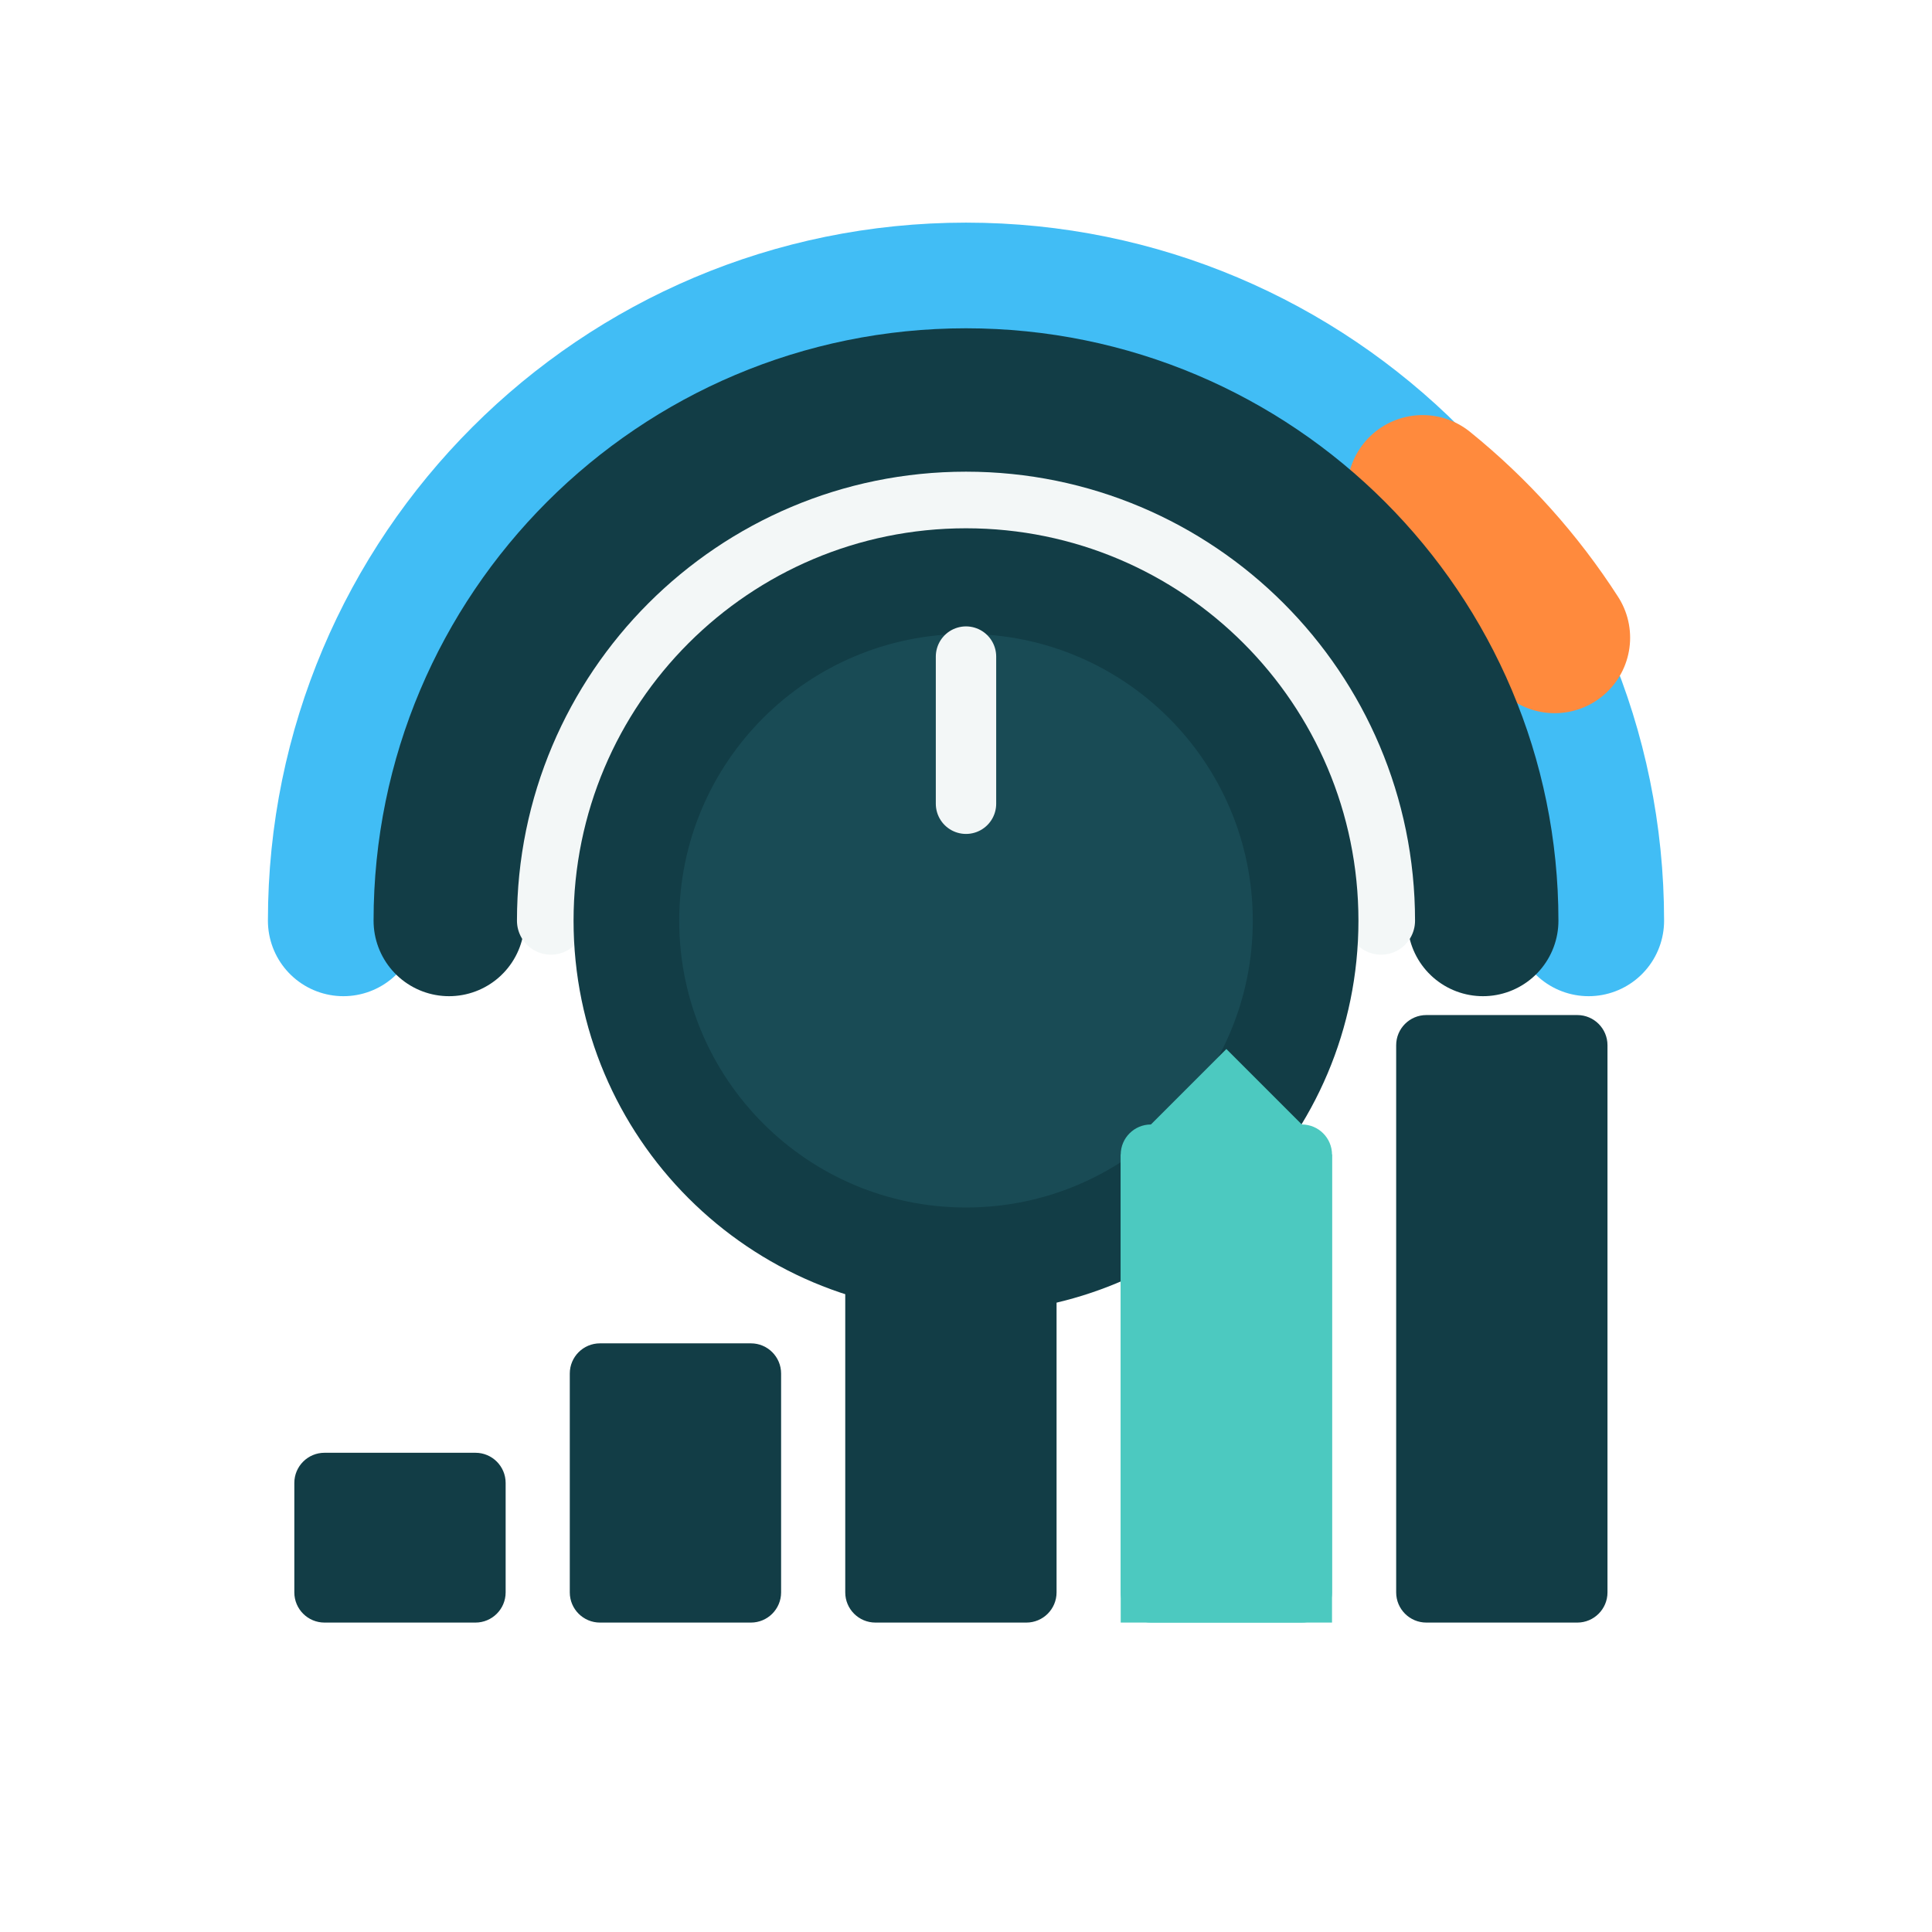
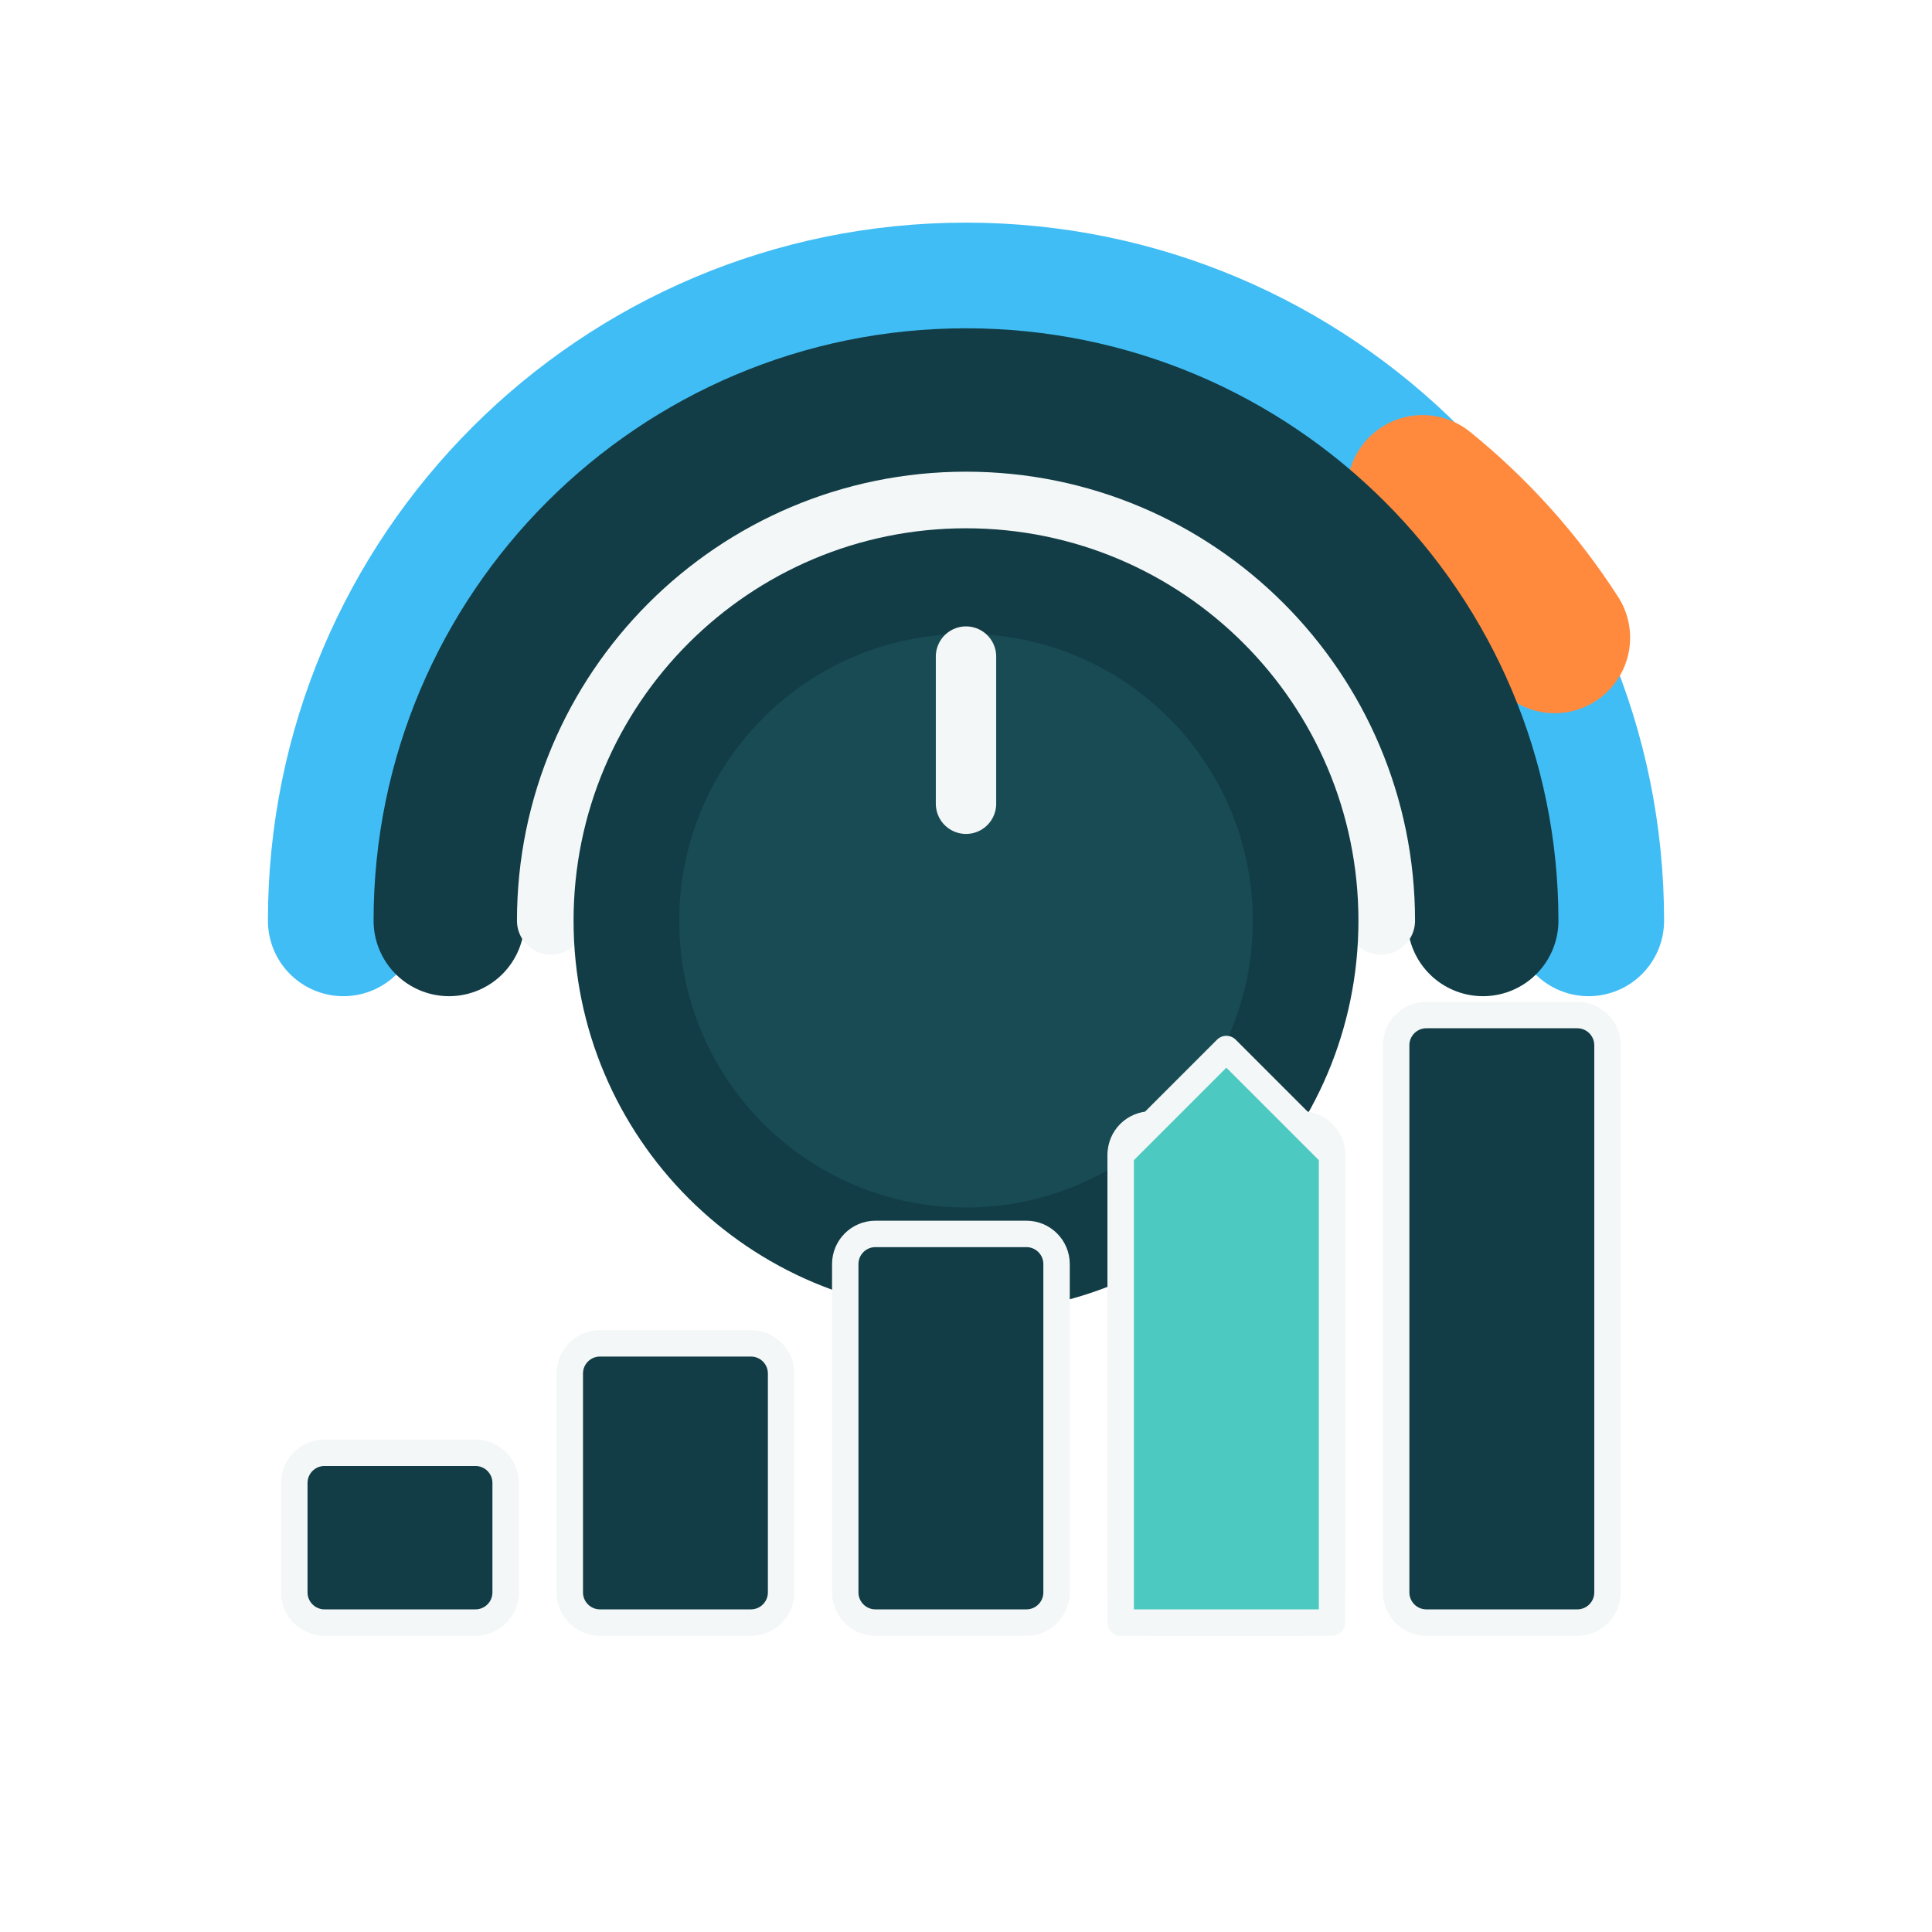
<svg xmlns="http://www.w3.org/2000/svg" viewBox="0 0 512 512" role="img" aria-labelledby="title description">
  <g fill="none" stroke-linecap="round">
    <path d="M91 244a165 165 0 0 1 330 0" stroke="#41BDF5" stroke-width="40" />
    <path d="M377 130a165 165 0 0 1 35 39" stroke="#FF8A3D" stroke-width="40" />
    <path d="M119 244a137 137 0 0 1 274 0" stroke="#123D46" stroke-width="40" />
    <path d="M146 244a110 110 0 0 1 220 0" stroke="#F3F7F7" stroke-width="18" />
  </g>
  <circle cx="256" cy="244" r="104" fill="#123D46" />
  <circle cx="256" cy="244" r="76" fill="#194B55" />
  <path d="M256 174v39" fill="none" stroke="#F3F7F7" stroke-width="16" stroke-linecap="round" />
-   <rect x="78" y="385" width="56" height="45" rx="8" fill="#123D46" />
-   <rect x="151" y="356" width="56" height="74" rx="8" fill="#123D46" />
-   <rect x="224" y="327" width="56" height="103" rx="8" fill="#123D46" />
-   <rect x="297" y="298" width="56" height="132" rx="8" fill="#4CC9C0" />
-   <path d="M297 306l28-28 28 28v124h-56Z" fill="#4CC9C0" />
-   <rect x="370" y="269" width="56" height="161" rx="8" fill="#123D46" />
+   <rect x="78" y="385" width="56" height="45" rx="8" fill="#123D46" stroke="#F3F7F7" stroke-width="7" />
+   <rect x="151" y="356" width="56" height="74" rx="8" fill="#123D46" stroke="#F3F7F7" stroke-width="7" />
+   <rect x="224" y="327" width="56" height="103" rx="8" fill="#123D46" stroke="#F3F7F7" stroke-width="7" />
+   <rect x="297" y="298" width="56" height="132" rx="8" fill="#4CC9C0" stroke="#F3F7F7" stroke-width="7" />
+   <path d="M297 306l28-28 28 28v124h-56Z" fill="#4CC9C0" stroke="#F3F7F7" stroke-width="7" stroke-linejoin="round" />
+   <rect x="370" y="269" width="56" height="161" rx="8" fill="#123D46" stroke="#F3F7F7" stroke-width="7" />
</svg>
